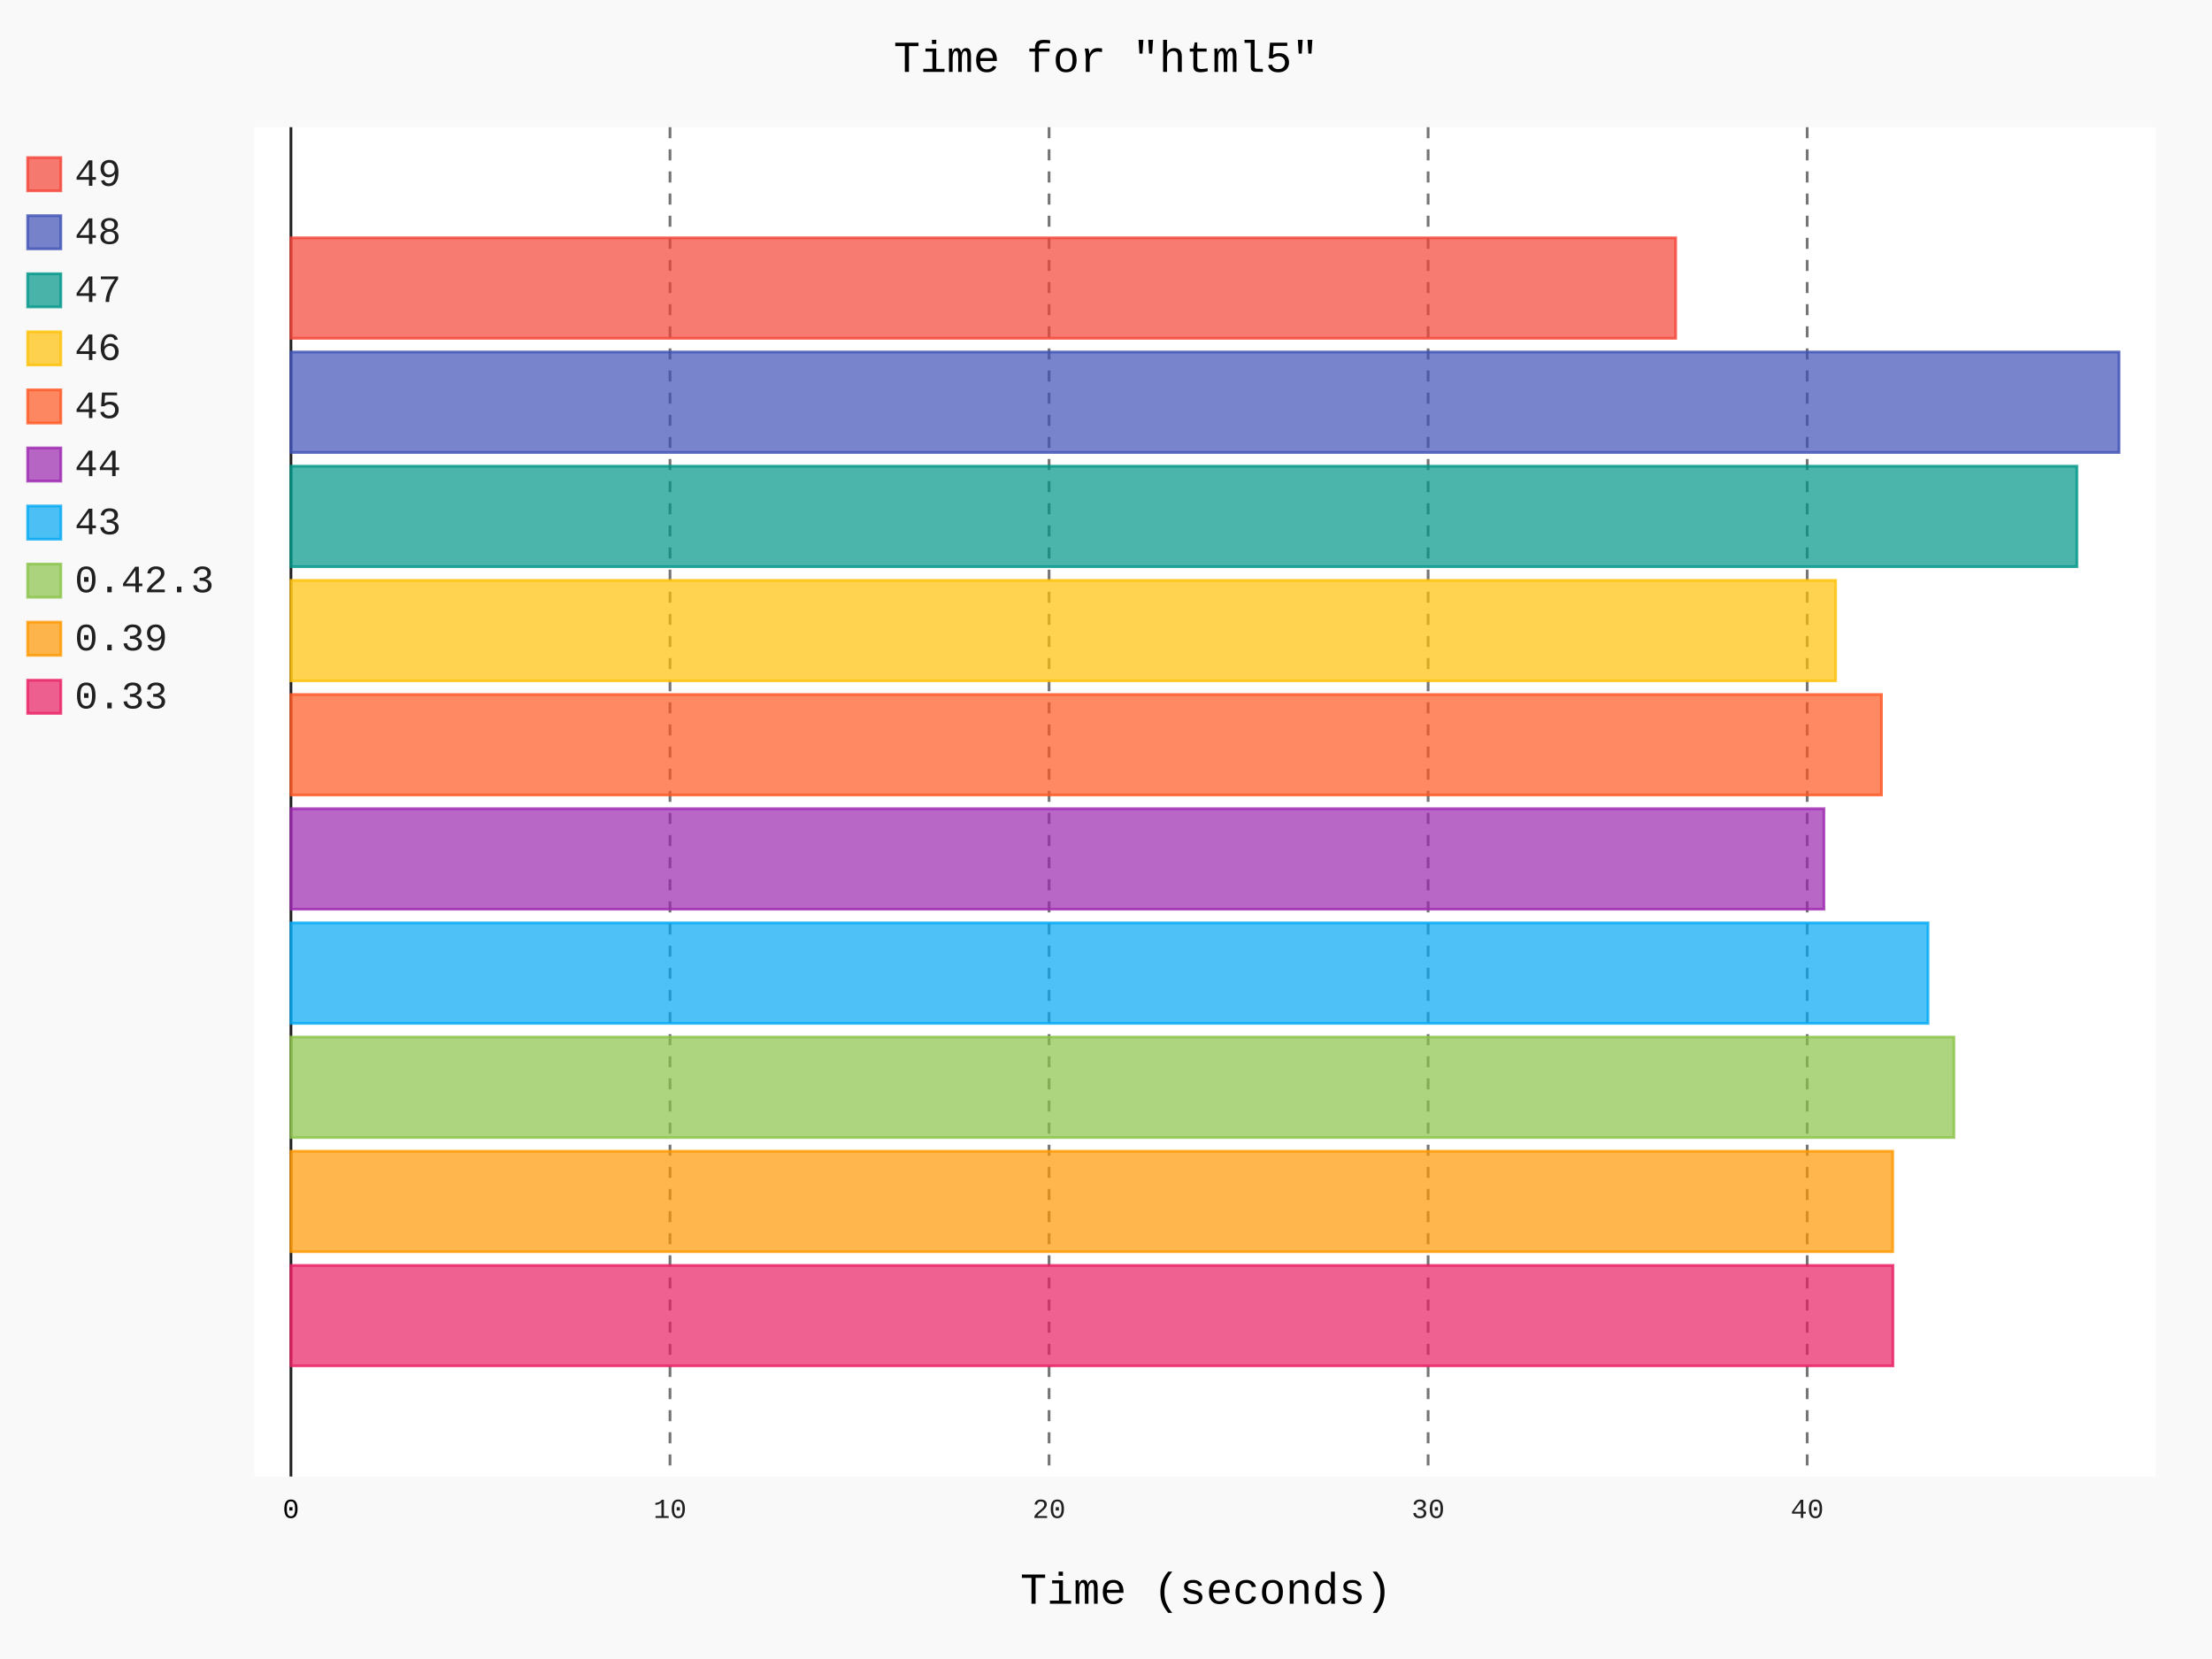
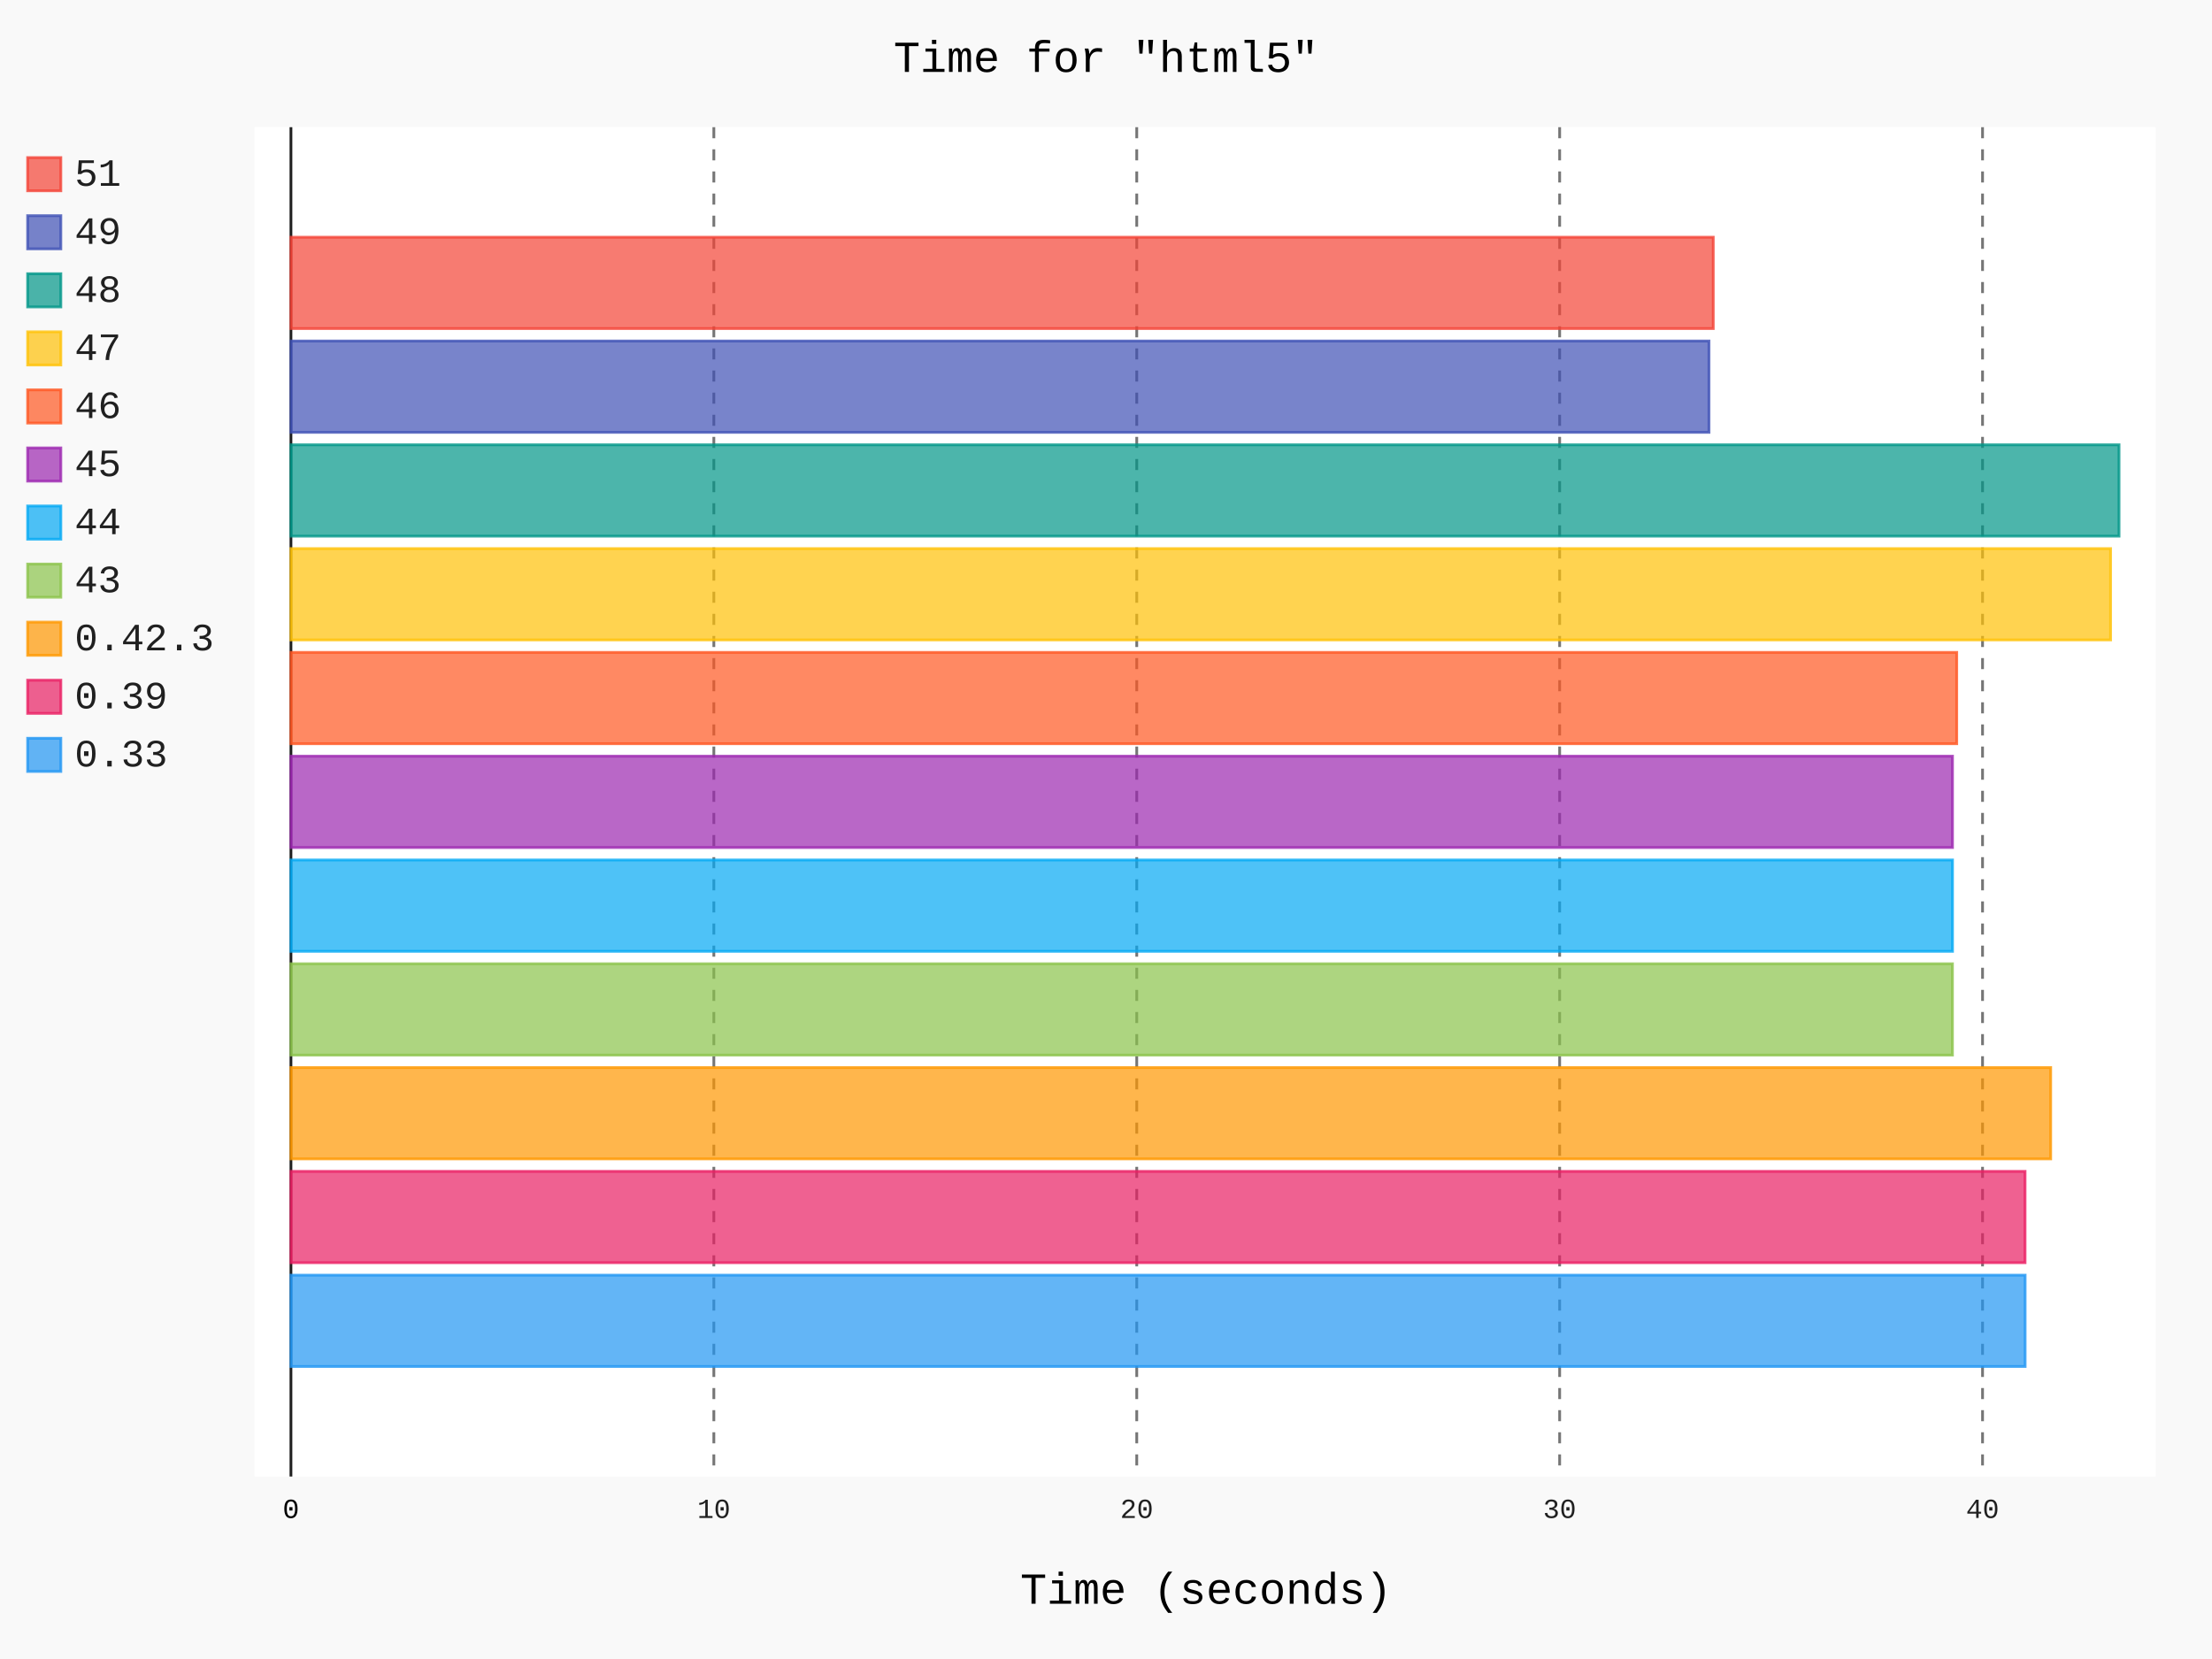
- <svg xmlns="http://www.w3.org/2000/svg" class="pygal-chart" id="chart-762dc4cd-f245-411f-808e-dad23d8fe15b" viewBox="0 0 800 600">
+ <svg xmlns="http://www.w3.org/2000/svg" class="pygal-chart" id="chart-bb81cf02-aef3-43e5-88e8-6369f1a00585" viewBox="0 0 800 600">
  <defs>
-     <style type="text/css">#chart-762dc4cd-f245-411f-808e-dad23d8fe15b{-webkit-user-select:none;-webkit-font-smoothing:antialiased;font-family:Consolas,"Liberation Mono",Menlo,Courier,monospace}#chart-762dc4cd-f245-411f-808e-dad23d8fe15b .title{font-family:Consolas,"Liberation Mono",Menlo,Courier,monospace;font-size:16px}#chart-762dc4cd-f245-411f-808e-dad23d8fe15b .legends .legend text{font-family:Consolas,"Liberation Mono",Menlo,Courier,monospace;font-size:14px}#chart-762dc4cd-f245-411f-808e-dad23d8fe15b .axis text{font-family:Consolas,"Liberation Mono",Menlo,Courier,monospace;font-size:10px}#chart-762dc4cd-f245-411f-808e-dad23d8fe15b .axis text.major{font-family:Consolas,"Liberation Mono",Menlo,Courier,monospace;font-size:10px}#chart-762dc4cd-f245-411f-808e-dad23d8fe15b .text-overlay text.value{font-family:Consolas,"Liberation Mono",Menlo,Courier,monospace;font-size:16px}#chart-762dc4cd-f245-411f-808e-dad23d8fe15b .text-overlay text.label{font-family:Consolas,"Liberation Mono",Menlo,Courier,monospace;font-size:10px}#chart-762dc4cd-f245-411f-808e-dad23d8fe15b .tooltip{font-family:Consolas,"Liberation Mono",Menlo,Courier,monospace;font-size:14px}#chart-762dc4cd-f245-411f-808e-dad23d8fe15b text.no_data{font-family:Consolas,"Liberation Mono",Menlo,Courier,monospace;font-size:64px}
- #chart-762dc4cd-f245-411f-808e-dad23d8fe15b{background-color:rgba(249,249,249,1)}#chart-762dc4cd-f245-411f-808e-dad23d8fe15b path,#chart-762dc4cd-f245-411f-808e-dad23d8fe15b line,#chart-762dc4cd-f245-411f-808e-dad23d8fe15b rect,#chart-762dc4cd-f245-411f-808e-dad23d8fe15b circle{-webkit-transition:150ms;-moz-transition:150ms;transition:150ms}#chart-762dc4cd-f245-411f-808e-dad23d8fe15b .graph &gt; .background{fill:rgba(249,249,249,1)}#chart-762dc4cd-f245-411f-808e-dad23d8fe15b .plot &gt; .background{fill:rgba(255,255,255,1)}#chart-762dc4cd-f245-411f-808e-dad23d8fe15b .graph{fill:rgba(0,0,0,.87)}#chart-762dc4cd-f245-411f-808e-dad23d8fe15b text.no_data{fill:rgba(0,0,0,1)}#chart-762dc4cd-f245-411f-808e-dad23d8fe15b .title{fill:rgba(0,0,0,1)}#chart-762dc4cd-f245-411f-808e-dad23d8fe15b .legends .legend text{fill:rgba(0,0,0,.87)}#chart-762dc4cd-f245-411f-808e-dad23d8fe15b .legends .legend:hover text{fill:rgba(0,0,0,1)}#chart-762dc4cd-f245-411f-808e-dad23d8fe15b .axis .line{stroke:rgba(0,0,0,1)}#chart-762dc4cd-f245-411f-808e-dad23d8fe15b .axis .guide.line{stroke:rgba(0,0,0,.54)}#chart-762dc4cd-f245-411f-808e-dad23d8fe15b .axis .major.line{stroke:rgba(0,0,0,.87)}#chart-762dc4cd-f245-411f-808e-dad23d8fe15b .axis text.major{fill:rgba(0,0,0,1)}#chart-762dc4cd-f245-411f-808e-dad23d8fe15b .axis.y .guides:hover .guide.line,#chart-762dc4cd-f245-411f-808e-dad23d8fe15b .line-graph .axis.x .guides:hover .guide.line,#chart-762dc4cd-f245-411f-808e-dad23d8fe15b .stackedline-graph .axis.x .guides:hover .guide.line,#chart-762dc4cd-f245-411f-808e-dad23d8fe15b .xy-graph .axis.x .guides:hover .guide.line{stroke:rgba(0,0,0,1)}#chart-762dc4cd-f245-411f-808e-dad23d8fe15b .axis .guides:hover text{fill:rgba(0,0,0,1)}#chart-762dc4cd-f245-411f-808e-dad23d8fe15b .reactive{fill-opacity:.7;stroke-opacity:.8}#chart-762dc4cd-f245-411f-808e-dad23d8fe15b .ci{stroke:rgba(0,0,0,.87)}#chart-762dc4cd-f245-411f-808e-dad23d8fe15b .reactive.active,#chart-762dc4cd-f245-411f-808e-dad23d8fe15b .active .reactive{fill-opacity:.8;stroke-opacity:.9;stroke-width:4}#chart-762dc4cd-f245-411f-808e-dad23d8fe15b .ci .reactive.active{stroke-width:1.5}#chart-762dc4cd-f245-411f-808e-dad23d8fe15b .series text{fill:rgba(0,0,0,1)}#chart-762dc4cd-f245-411f-808e-dad23d8fe15b .tooltip rect{fill:rgba(255,255,255,1);stroke:rgba(0,0,0,1);-webkit-transition:opacity 150ms;-moz-transition:opacity 150ms;transition:opacity 150ms}#chart-762dc4cd-f245-411f-808e-dad23d8fe15b .tooltip .label{fill:rgba(0,0,0,.87)}#chart-762dc4cd-f245-411f-808e-dad23d8fe15b .tooltip .label{fill:rgba(0,0,0,.87)}#chart-762dc4cd-f245-411f-808e-dad23d8fe15b .tooltip .legend{font-size:.8em;fill:rgba(0,0,0,.54)}#chart-762dc4cd-f245-411f-808e-dad23d8fe15b .tooltip .x_label{font-size:.6em;fill:rgba(0,0,0,1)}#chart-762dc4cd-f245-411f-808e-dad23d8fe15b .tooltip .xlink{font-size:.5em;text-decoration:underline}#chart-762dc4cd-f245-411f-808e-dad23d8fe15b .tooltip .value{font-size:1.5em}#chart-762dc4cd-f245-411f-808e-dad23d8fe15b .bound{font-size:.5em}#chart-762dc4cd-f245-411f-808e-dad23d8fe15b .max-value{font-size:.75em;fill:rgba(0,0,0,.54)}#chart-762dc4cd-f245-411f-808e-dad23d8fe15b .map-element{fill:rgba(255,255,255,1);stroke:rgba(0,0,0,.54) !important}#chart-762dc4cd-f245-411f-808e-dad23d8fe15b .map-element .reactive{fill-opacity:inherit;stroke-opacity:inherit}#chart-762dc4cd-f245-411f-808e-dad23d8fe15b .color-0,#chart-762dc4cd-f245-411f-808e-dad23d8fe15b .color-0 a:visited{stroke:#F44336;fill:#F44336}#chart-762dc4cd-f245-411f-808e-dad23d8fe15b .color-1,#chart-762dc4cd-f245-411f-808e-dad23d8fe15b .color-1 a:visited{stroke:#3F51B5;fill:#3F51B5}#chart-762dc4cd-f245-411f-808e-dad23d8fe15b .color-2,#chart-762dc4cd-f245-411f-808e-dad23d8fe15b .color-2 a:visited{stroke:#009688;fill:#009688}#chart-762dc4cd-f245-411f-808e-dad23d8fe15b .color-3,#chart-762dc4cd-f245-411f-808e-dad23d8fe15b .color-3 a:visited{stroke:#FFC107;fill:#FFC107}#chart-762dc4cd-f245-411f-808e-dad23d8fe15b .color-4,#chart-762dc4cd-f245-411f-808e-dad23d8fe15b .color-4 a:visited{stroke:#FF5722;fill:#FF5722}#chart-762dc4cd-f245-411f-808e-dad23d8fe15b .color-5,#chart-762dc4cd-f245-411f-808e-dad23d8fe15b .color-5 a:visited{stroke:#9C27B0;fill:#9C27B0}#chart-762dc4cd-f245-411f-808e-dad23d8fe15b .color-6,#chart-762dc4cd-f245-411f-808e-dad23d8fe15b .color-6 a:visited{stroke:#03A9F4;fill:#03A9F4}#chart-762dc4cd-f245-411f-808e-dad23d8fe15b .color-7,#chart-762dc4cd-f245-411f-808e-dad23d8fe15b .color-7 a:visited{stroke:#8BC34A;fill:#8BC34A}#chart-762dc4cd-f245-411f-808e-dad23d8fe15b .color-8,#chart-762dc4cd-f245-411f-808e-dad23d8fe15b .color-8 a:visited{stroke:#FF9800;fill:#FF9800}#chart-762dc4cd-f245-411f-808e-dad23d8fe15b .color-9,#chart-762dc4cd-f245-411f-808e-dad23d8fe15b .color-9 a:visited{stroke:#E91E63;fill:#E91E63}#chart-762dc4cd-f245-411f-808e-dad23d8fe15b .text-overlay .color-0 text{fill:black}#chart-762dc4cd-f245-411f-808e-dad23d8fe15b .text-overlay .color-1 text{fill:black}#chart-762dc4cd-f245-411f-808e-dad23d8fe15b .text-overlay .color-2 text{fill:black}#chart-762dc4cd-f245-411f-808e-dad23d8fe15b .text-overlay .color-3 text{fill:black}#chart-762dc4cd-f245-411f-808e-dad23d8fe15b .text-overlay .color-4 text{fill:black}#chart-762dc4cd-f245-411f-808e-dad23d8fe15b .text-overlay .color-5 text{fill:black}#chart-762dc4cd-f245-411f-808e-dad23d8fe15b .text-overlay .color-6 text{fill:black}#chart-762dc4cd-f245-411f-808e-dad23d8fe15b .text-overlay .color-7 text{fill:black}#chart-762dc4cd-f245-411f-808e-dad23d8fe15b .text-overlay .color-8 text{fill:black}#chart-762dc4cd-f245-411f-808e-dad23d8fe15b .text-overlay .color-9 text{fill:black}
- #chart-762dc4cd-f245-411f-808e-dad23d8fe15b text.no_data{text-anchor:middle}#chart-762dc4cd-f245-411f-808e-dad23d8fe15b .guide.line{fill:none}#chart-762dc4cd-f245-411f-808e-dad23d8fe15b .centered{text-anchor:middle}#chart-762dc4cd-f245-411f-808e-dad23d8fe15b .title{text-anchor:middle}#chart-762dc4cd-f245-411f-808e-dad23d8fe15b .legends .legend text{fill-opacity:1}#chart-762dc4cd-f245-411f-808e-dad23d8fe15b .axis.x text{text-anchor:middle}#chart-762dc4cd-f245-411f-808e-dad23d8fe15b .axis.x:not(.web) text[transform]{text-anchor:start}#chart-762dc4cd-f245-411f-808e-dad23d8fe15b .axis.x:not(.web) text[transform].backwards{text-anchor:end}#chart-762dc4cd-f245-411f-808e-dad23d8fe15b .axis.y text{text-anchor:end}#chart-762dc4cd-f245-411f-808e-dad23d8fe15b .axis.y text[transform].backwards{text-anchor:start}#chart-762dc4cd-f245-411f-808e-dad23d8fe15b .axis.y2 text{text-anchor:start}#chart-762dc4cd-f245-411f-808e-dad23d8fe15b .axis.y2 text[transform].backwards{text-anchor:end}#chart-762dc4cd-f245-411f-808e-dad23d8fe15b .axis .guide.line{stroke-dasharray:4,4}#chart-762dc4cd-f245-411f-808e-dad23d8fe15b .axis .major.guide.line{stroke-dasharray:6,6}#chart-762dc4cd-f245-411f-808e-dad23d8fe15b .horizontal .axis.y .guide.line,#chart-762dc4cd-f245-411f-808e-dad23d8fe15b .horizontal .axis.y2 .guide.line,#chart-762dc4cd-f245-411f-808e-dad23d8fe15b .vertical .axis.x .guide.line{opacity:0}#chart-762dc4cd-f245-411f-808e-dad23d8fe15b .horizontal .axis.always_show .guide.line,#chart-762dc4cd-f245-411f-808e-dad23d8fe15b .vertical .axis.always_show .guide.line{opacity:1 !important}#chart-762dc4cd-f245-411f-808e-dad23d8fe15b .axis.y .guides:hover .guide.line,#chart-762dc4cd-f245-411f-808e-dad23d8fe15b .axis.y2 .guides:hover .guide.line,#chart-762dc4cd-f245-411f-808e-dad23d8fe15b .axis.x .guides:hover .guide.line{opacity:1}#chart-762dc4cd-f245-411f-808e-dad23d8fe15b .axis .guides:hover text{opacity:1}#chart-762dc4cd-f245-411f-808e-dad23d8fe15b .nofill{fill:none}#chart-762dc4cd-f245-411f-808e-dad23d8fe15b .subtle-fill{fill-opacity:.2}#chart-762dc4cd-f245-411f-808e-dad23d8fe15b .dot{stroke-width:1px;fill-opacity:1}#chart-762dc4cd-f245-411f-808e-dad23d8fe15b .dot.active{stroke-width:5px}#chart-762dc4cd-f245-411f-808e-dad23d8fe15b .dot.negative{fill:transparent}#chart-762dc4cd-f245-411f-808e-dad23d8fe15b text,#chart-762dc4cd-f245-411f-808e-dad23d8fe15b tspan{stroke:none !important}#chart-762dc4cd-f245-411f-808e-dad23d8fe15b .series text.active{opacity:1}#chart-762dc4cd-f245-411f-808e-dad23d8fe15b .tooltip rect{fill-opacity:.95;stroke-width:.5}#chart-762dc4cd-f245-411f-808e-dad23d8fe15b .tooltip text{fill-opacity:1}#chart-762dc4cd-f245-411f-808e-dad23d8fe15b .showable{visibility:hidden}#chart-762dc4cd-f245-411f-808e-dad23d8fe15b .showable.shown{visibility:visible}#chart-762dc4cd-f245-411f-808e-dad23d8fe15b .gauge-background{fill:rgba(229,229,229,1);stroke:none}#chart-762dc4cd-f245-411f-808e-dad23d8fe15b .bg-lines{stroke:rgba(249,249,249,1);stroke-width:2px}</style>
+     <style type="text/css">#chart-bb81cf02-aef3-43e5-88e8-6369f1a00585{-webkit-user-select:none;-webkit-font-smoothing:antialiased;font-family:Consolas,"Liberation Mono",Menlo,Courier,monospace}#chart-bb81cf02-aef3-43e5-88e8-6369f1a00585 .title{font-family:Consolas,"Liberation Mono",Menlo,Courier,monospace;font-size:16px}#chart-bb81cf02-aef3-43e5-88e8-6369f1a00585 .legends .legend text{font-family:Consolas,"Liberation Mono",Menlo,Courier,monospace;font-size:14px}#chart-bb81cf02-aef3-43e5-88e8-6369f1a00585 .axis text{font-family:Consolas,"Liberation Mono",Menlo,Courier,monospace;font-size:10px}#chart-bb81cf02-aef3-43e5-88e8-6369f1a00585 .axis text.major{font-family:Consolas,"Liberation Mono",Menlo,Courier,monospace;font-size:10px}#chart-bb81cf02-aef3-43e5-88e8-6369f1a00585 .text-overlay text.value{font-family:Consolas,"Liberation Mono",Menlo,Courier,monospace;font-size:16px}#chart-bb81cf02-aef3-43e5-88e8-6369f1a00585 .text-overlay text.label{font-family:Consolas,"Liberation Mono",Menlo,Courier,monospace;font-size:10px}#chart-bb81cf02-aef3-43e5-88e8-6369f1a00585 .tooltip{font-family:Consolas,"Liberation Mono",Menlo,Courier,monospace;font-size:14px}#chart-bb81cf02-aef3-43e5-88e8-6369f1a00585 text.no_data{font-family:Consolas,"Liberation Mono",Menlo,Courier,monospace;font-size:64px}
+ #chart-bb81cf02-aef3-43e5-88e8-6369f1a00585{background-color:rgba(249,249,249,1)}#chart-bb81cf02-aef3-43e5-88e8-6369f1a00585 path,#chart-bb81cf02-aef3-43e5-88e8-6369f1a00585 line,#chart-bb81cf02-aef3-43e5-88e8-6369f1a00585 rect,#chart-bb81cf02-aef3-43e5-88e8-6369f1a00585 circle{-webkit-transition:150ms;-moz-transition:150ms;transition:150ms}#chart-bb81cf02-aef3-43e5-88e8-6369f1a00585 .graph &gt; .background{fill:rgba(249,249,249,1)}#chart-bb81cf02-aef3-43e5-88e8-6369f1a00585 .plot &gt; .background{fill:rgba(255,255,255,1)}#chart-bb81cf02-aef3-43e5-88e8-6369f1a00585 .graph{fill:rgba(0,0,0,.87)}#chart-bb81cf02-aef3-43e5-88e8-6369f1a00585 text.no_data{fill:rgba(0,0,0,1)}#chart-bb81cf02-aef3-43e5-88e8-6369f1a00585 .title{fill:rgba(0,0,0,1)}#chart-bb81cf02-aef3-43e5-88e8-6369f1a00585 .legends .legend text{fill:rgba(0,0,0,.87)}#chart-bb81cf02-aef3-43e5-88e8-6369f1a00585 .legends .legend:hover text{fill:rgba(0,0,0,1)}#chart-bb81cf02-aef3-43e5-88e8-6369f1a00585 .axis .line{stroke:rgba(0,0,0,1)}#chart-bb81cf02-aef3-43e5-88e8-6369f1a00585 .axis .guide.line{stroke:rgba(0,0,0,.54)}#chart-bb81cf02-aef3-43e5-88e8-6369f1a00585 .axis .major.line{stroke:rgba(0,0,0,.87)}#chart-bb81cf02-aef3-43e5-88e8-6369f1a00585 .axis text.major{fill:rgba(0,0,0,1)}#chart-bb81cf02-aef3-43e5-88e8-6369f1a00585 .axis.y .guides:hover .guide.line,#chart-bb81cf02-aef3-43e5-88e8-6369f1a00585 .line-graph .axis.x .guides:hover .guide.line,#chart-bb81cf02-aef3-43e5-88e8-6369f1a00585 .stackedline-graph .axis.x .guides:hover .guide.line,#chart-bb81cf02-aef3-43e5-88e8-6369f1a00585 .xy-graph .axis.x .guides:hover .guide.line{stroke:rgba(0,0,0,1)}#chart-bb81cf02-aef3-43e5-88e8-6369f1a00585 .axis .guides:hover text{fill:rgba(0,0,0,1)}#chart-bb81cf02-aef3-43e5-88e8-6369f1a00585 .reactive{fill-opacity:.7;stroke-opacity:.8}#chart-bb81cf02-aef3-43e5-88e8-6369f1a00585 .ci{stroke:rgba(0,0,0,.87)}#chart-bb81cf02-aef3-43e5-88e8-6369f1a00585 .reactive.active,#chart-bb81cf02-aef3-43e5-88e8-6369f1a00585 .active .reactive{fill-opacity:.8;stroke-opacity:.9;stroke-width:4}#chart-bb81cf02-aef3-43e5-88e8-6369f1a00585 .ci .reactive.active{stroke-width:1.5}#chart-bb81cf02-aef3-43e5-88e8-6369f1a00585 .series text{fill:rgba(0,0,0,1)}#chart-bb81cf02-aef3-43e5-88e8-6369f1a00585 .tooltip rect{fill:rgba(255,255,255,1);stroke:rgba(0,0,0,1);-webkit-transition:opacity 150ms;-moz-transition:opacity 150ms;transition:opacity 150ms}#chart-bb81cf02-aef3-43e5-88e8-6369f1a00585 .tooltip .label{fill:rgba(0,0,0,.87)}#chart-bb81cf02-aef3-43e5-88e8-6369f1a00585 .tooltip .label{fill:rgba(0,0,0,.87)}#chart-bb81cf02-aef3-43e5-88e8-6369f1a00585 .tooltip .legend{font-size:.8em;fill:rgba(0,0,0,.54)}#chart-bb81cf02-aef3-43e5-88e8-6369f1a00585 .tooltip .x_label{font-size:.6em;fill:rgba(0,0,0,1)}#chart-bb81cf02-aef3-43e5-88e8-6369f1a00585 .tooltip .xlink{font-size:.5em;text-decoration:underline}#chart-bb81cf02-aef3-43e5-88e8-6369f1a00585 .tooltip .value{font-size:1.5em}#chart-bb81cf02-aef3-43e5-88e8-6369f1a00585 .bound{font-size:.5em}#chart-bb81cf02-aef3-43e5-88e8-6369f1a00585 .max-value{font-size:.75em;fill:rgba(0,0,0,.54)}#chart-bb81cf02-aef3-43e5-88e8-6369f1a00585 .map-element{fill:rgba(255,255,255,1);stroke:rgba(0,0,0,.54) !important}#chart-bb81cf02-aef3-43e5-88e8-6369f1a00585 .map-element .reactive{fill-opacity:inherit;stroke-opacity:inherit}#chart-bb81cf02-aef3-43e5-88e8-6369f1a00585 .color-0,#chart-bb81cf02-aef3-43e5-88e8-6369f1a00585 .color-0 a:visited{stroke:#F44336;fill:#F44336}#chart-bb81cf02-aef3-43e5-88e8-6369f1a00585 .color-1,#chart-bb81cf02-aef3-43e5-88e8-6369f1a00585 .color-1 a:visited{stroke:#3F51B5;fill:#3F51B5}#chart-bb81cf02-aef3-43e5-88e8-6369f1a00585 .color-2,#chart-bb81cf02-aef3-43e5-88e8-6369f1a00585 .color-2 a:visited{stroke:#009688;fill:#009688}#chart-bb81cf02-aef3-43e5-88e8-6369f1a00585 .color-3,#chart-bb81cf02-aef3-43e5-88e8-6369f1a00585 .color-3 a:visited{stroke:#FFC107;fill:#FFC107}#chart-bb81cf02-aef3-43e5-88e8-6369f1a00585 .color-4,#chart-bb81cf02-aef3-43e5-88e8-6369f1a00585 .color-4 a:visited{stroke:#FF5722;fill:#FF5722}#chart-bb81cf02-aef3-43e5-88e8-6369f1a00585 .color-5,#chart-bb81cf02-aef3-43e5-88e8-6369f1a00585 .color-5 a:visited{stroke:#9C27B0;fill:#9C27B0}#chart-bb81cf02-aef3-43e5-88e8-6369f1a00585 .color-6,#chart-bb81cf02-aef3-43e5-88e8-6369f1a00585 .color-6 a:visited{stroke:#03A9F4;fill:#03A9F4}#chart-bb81cf02-aef3-43e5-88e8-6369f1a00585 .color-7,#chart-bb81cf02-aef3-43e5-88e8-6369f1a00585 .color-7 a:visited{stroke:#8BC34A;fill:#8BC34A}#chart-bb81cf02-aef3-43e5-88e8-6369f1a00585 .color-8,#chart-bb81cf02-aef3-43e5-88e8-6369f1a00585 .color-8 a:visited{stroke:#FF9800;fill:#FF9800}#chart-bb81cf02-aef3-43e5-88e8-6369f1a00585 .color-9,#chart-bb81cf02-aef3-43e5-88e8-6369f1a00585 .color-9 a:visited{stroke:#E91E63;fill:#E91E63}#chart-bb81cf02-aef3-43e5-88e8-6369f1a00585 .color-10,#chart-bb81cf02-aef3-43e5-88e8-6369f1a00585 .color-10 a:visited{stroke:#2196F3;fill:#2196F3}#chart-bb81cf02-aef3-43e5-88e8-6369f1a00585 .text-overlay .color-0 text{fill:black}#chart-bb81cf02-aef3-43e5-88e8-6369f1a00585 .text-overlay .color-1 text{fill:black}#chart-bb81cf02-aef3-43e5-88e8-6369f1a00585 .text-overlay .color-2 text{fill:black}#chart-bb81cf02-aef3-43e5-88e8-6369f1a00585 .text-overlay .color-3 text{fill:black}#chart-bb81cf02-aef3-43e5-88e8-6369f1a00585 .text-overlay .color-4 text{fill:black}#chart-bb81cf02-aef3-43e5-88e8-6369f1a00585 .text-overlay .color-5 text{fill:black}#chart-bb81cf02-aef3-43e5-88e8-6369f1a00585 .text-overlay .color-6 text{fill:black}#chart-bb81cf02-aef3-43e5-88e8-6369f1a00585 .text-overlay .color-7 text{fill:black}#chart-bb81cf02-aef3-43e5-88e8-6369f1a00585 .text-overlay .color-8 text{fill:black}#chart-bb81cf02-aef3-43e5-88e8-6369f1a00585 .text-overlay .color-9 text{fill:black}#chart-bb81cf02-aef3-43e5-88e8-6369f1a00585 .text-overlay .color-10 text{fill:black}
+ #chart-bb81cf02-aef3-43e5-88e8-6369f1a00585 text.no_data{text-anchor:middle}#chart-bb81cf02-aef3-43e5-88e8-6369f1a00585 .guide.line{fill:none}#chart-bb81cf02-aef3-43e5-88e8-6369f1a00585 .centered{text-anchor:middle}#chart-bb81cf02-aef3-43e5-88e8-6369f1a00585 .title{text-anchor:middle}#chart-bb81cf02-aef3-43e5-88e8-6369f1a00585 .legends .legend text{fill-opacity:1}#chart-bb81cf02-aef3-43e5-88e8-6369f1a00585 .axis.x text{text-anchor:middle}#chart-bb81cf02-aef3-43e5-88e8-6369f1a00585 .axis.x:not(.web) text[transform]{text-anchor:start}#chart-bb81cf02-aef3-43e5-88e8-6369f1a00585 .axis.x:not(.web) text[transform].backwards{text-anchor:end}#chart-bb81cf02-aef3-43e5-88e8-6369f1a00585 .axis.y text{text-anchor:end}#chart-bb81cf02-aef3-43e5-88e8-6369f1a00585 .axis.y text[transform].backwards{text-anchor:start}#chart-bb81cf02-aef3-43e5-88e8-6369f1a00585 .axis.y2 text{text-anchor:start}#chart-bb81cf02-aef3-43e5-88e8-6369f1a00585 .axis.y2 text[transform].backwards{text-anchor:end}#chart-bb81cf02-aef3-43e5-88e8-6369f1a00585 .axis .guide.line{stroke-dasharray:4,4}#chart-bb81cf02-aef3-43e5-88e8-6369f1a00585 .axis .major.guide.line{stroke-dasharray:6,6}#chart-bb81cf02-aef3-43e5-88e8-6369f1a00585 .horizontal .axis.y .guide.line,#chart-bb81cf02-aef3-43e5-88e8-6369f1a00585 .horizontal .axis.y2 .guide.line,#chart-bb81cf02-aef3-43e5-88e8-6369f1a00585 .vertical .axis.x .guide.line{opacity:0}#chart-bb81cf02-aef3-43e5-88e8-6369f1a00585 .horizontal .axis.always_show .guide.line,#chart-bb81cf02-aef3-43e5-88e8-6369f1a00585 .vertical .axis.always_show .guide.line{opacity:1 !important}#chart-bb81cf02-aef3-43e5-88e8-6369f1a00585 .axis.y .guides:hover .guide.line,#chart-bb81cf02-aef3-43e5-88e8-6369f1a00585 .axis.y2 .guides:hover .guide.line,#chart-bb81cf02-aef3-43e5-88e8-6369f1a00585 .axis.x .guides:hover .guide.line{opacity:1}#chart-bb81cf02-aef3-43e5-88e8-6369f1a00585 .axis .guides:hover text{opacity:1}#chart-bb81cf02-aef3-43e5-88e8-6369f1a00585 .nofill{fill:none}#chart-bb81cf02-aef3-43e5-88e8-6369f1a00585 .subtle-fill{fill-opacity:.2}#chart-bb81cf02-aef3-43e5-88e8-6369f1a00585 .dot{stroke-width:1px;fill-opacity:1}#chart-bb81cf02-aef3-43e5-88e8-6369f1a00585 .dot.active{stroke-width:5px}#chart-bb81cf02-aef3-43e5-88e8-6369f1a00585 .dot.negative{fill:transparent}#chart-bb81cf02-aef3-43e5-88e8-6369f1a00585 text,#chart-bb81cf02-aef3-43e5-88e8-6369f1a00585 tspan{stroke:none !important}#chart-bb81cf02-aef3-43e5-88e8-6369f1a00585 .series text.active{opacity:1}#chart-bb81cf02-aef3-43e5-88e8-6369f1a00585 .tooltip rect{fill-opacity:.95;stroke-width:.5}#chart-bb81cf02-aef3-43e5-88e8-6369f1a00585 .tooltip text{fill-opacity:1}#chart-bb81cf02-aef3-43e5-88e8-6369f1a00585 .showable{visibility:hidden}#chart-bb81cf02-aef3-43e5-88e8-6369f1a00585 .showable.shown{visibility:visible}#chart-bb81cf02-aef3-43e5-88e8-6369f1a00585 .gauge-background{fill:rgba(229,229,229,1);stroke:none}#chart-bb81cf02-aef3-43e5-88e8-6369f1a00585 .bg-lines{stroke:rgba(249,249,249,1);stroke-width:2px}</style>
  </defs>
  <g class="graph horizontalbar-graph horizontal">
    <rect class="background" height="600" width="800" x="0" y="0" />
    <g class="plot" transform="translate(92, 46)">
      <rect class="background" height="488" width="687.6" x="0" y="0" />
      <g class="axis x always_show">
        <g class="guides">
          <path class="axis major line" d="M13.223 0 v488" />
          <text class="major" x="13.223" y="503.0">0</text>
        </g>
        <g class="guides">
-           <path class="guide line" d="M150.316 0 v488" />
-           <text class="" x="150.316" y="503.0">10</text>
+           <path class="guide line" d="M166.171 0 v488" />
+           <text class="" x="166.171" y="503.0">10</text>
        </g>
        <g class="guides">
-           <path class="guide line" d="M287.409 0 v488" />
-           <text class="" x="287.409" y="503.0">20</text>
+           <path class="guide line" d="M319.119 0 v488" />
+           <text class="" x="319.119" y="503.0">20</text>
        </g>
        <g class="guides">
-           <path class="guide line" d="M424.502 0 v488" />
-           <text class="" x="424.502" y="503.0">30</text>
+           <path class="guide line" d="M472.067 0 v488" />
+           <text class="" x="472.067" y="503.0">30</text>
        </g>
        <g class="guides">
-           <path class="guide line" d="M561.595 0 v488" />
-           <text class="" x="561.595" y="503.0">40</text>
+           <path class="guide line" d="M625.015 0 v488" />
+           <text class="" x="625.015" y="503.0">40</text>
+         </g>
+       </g>
+       <g class="series serie-10 color-10">
+         <g class="bars">
+           <g class="bar">
+             <rect class="rect reactive tooltip-trigger" height="33.034" rx="0" ry="0" width="627.196" x="13.223" y="415.175" />
+           </g>
        </g>
      </g>
      <g class="series serie-9 color-9">
        <g class="bars">
          <g class="bar">
-             <rect class="rect reactive tooltip-trigger" height="36.337" rx="0" ry="0" width="579.379" x="13.223" y="411.647" />
+             <rect class="rect reactive tooltip-trigger" height="33.034" rx="0" ry="0" width="627.17" x="13.223" y="377.637" />
          </g>
        </g>
      </g>
      <g class="series serie-8 color-8">
        <g class="bars">
          <g class="bar">
-             <rect class="rect reactive tooltip-trigger" height="36.337" rx="0" ry="0" width="579.307" x="13.223" y="370.354" />
+             <rect class="rect reactive tooltip-trigger" height="33.034" rx="0" ry="0" width="636.439" x="13.223" y="340.098" />
          </g>
        </g>
      </g>
      <g class="series serie-7 color-7">
        <g class="bars">
          <g class="bar">
-             <rect class="rect reactive tooltip-trigger" height="36.337" rx="0" ry="0" width="601.432" x="13.223" y="329.062" />
+             <rect class="rect reactive tooltip-trigger" height="33.034" rx="0" ry="0" width="600.908" x="13.223" y="302.56" />
          </g>
        </g>
      </g>
      <g class="series serie-6 color-6">
        <g class="bars">
          <g class="bar">
-             <rect class="rect reactive tooltip-trigger" height="36.337" rx="0" ry="0" width="592.063" x="13.223" y="287.77" />
+             <rect class="rect reactive tooltip-trigger" height="33.034" rx="0" ry="0" width="600.928" x="13.223" y="265.022" />
          </g>
        </g>
      </g>
      <g class="series serie-5 color-5">
        <g class="bars">
          <g class="bar">
-             <rect class="rect reactive tooltip-trigger" height="36.337" rx="0" ry="0" width="554.422" x="13.223" y="246.478" />
+             <rect class="rect reactive tooltip-trigger" height="33.034" rx="0" ry="0" width="600.921" x="13.223" y="227.483" />
          </g>
        </g>
      </g>
      <g class="series serie-4 color-4">
        <g class="bars">
          <g class="bar">
-             <rect class="rect reactive tooltip-trigger" height="36.337" rx="0" ry="0" width="575.239" x="13.223" y="205.185" />
+             <rect class="rect reactive tooltip-trigger" height="33.034" rx="0" ry="0" width="602.456" x="13.223" y="189.945" />
          </g>
        </g>
      </g>
      <g class="series serie-3 color-3">
        <g class="bars">
          <g class="bar">
-             <rect class="rect reactive tooltip-trigger" height="36.337" rx="0" ry="0" width="558.658" x="13.223" y="163.893" />
+             <rect class="rect reactive tooltip-trigger" height="33.034" rx="0" ry="0" width="658.103" x="13.223" y="152.406" />
          </g>
        </g>
      </g>
      <g class="series serie-2 color-2">
        <g class="bars">
          <g class="bar">
-             <rect class="rect reactive tooltip-trigger" height="36.337" rx="0" ry="0" width="645.916" x="13.223" y="122.601" />
+             <rect class="rect reactive tooltip-trigger" height="33.034" rx="0" ry="0" width="661.154" x="13.223" y="114.868" />
          </g>
        </g>
      </g>
      <g class="series serie-1 color-1">
        <g class="bars">
          <g class="bar">
-             <rect class="rect reactive tooltip-trigger" height="36.337" rx="0" ry="0" width="661.154" x="13.223" y="81.308" />
+             <rect class="rect reactive tooltip-trigger" height="33.034" rx="0" ry="0" width="512.859" x="13.223" y="77.329" />
          </g>
        </g>
      </g>
      <g class="series serie-0 color-0">
        <g class="bars">
          <g class="bar">
-             <rect class="rect reactive tooltip-trigger" height="36.337" rx="0" ry="0" width="500.809" x="13.223" y="40.016" />
+             <rect class="rect reactive tooltip-trigger" height="33.034" rx="0" ry="0" width="514.399" x="13.223" y="39.791" />
          </g>
        </g>
      </g>
    </g>
    <g class="titles">
      <text class="title plot_title" x="400.0" y="26">Time for "html5"</text>
      <text class="title" x="436.2" y="580">Time (seconds)</text>
    </g>
    <g class="plot overlay" transform="translate(92, 46)">
+       <g class="series serie-10 color-10" />
      <g class="series serie-9 color-9" />
      <g class="series serie-8 color-8" />
      <g class="series serie-7 color-7" />
      <g class="series serie-6 color-6" />
      <g class="series serie-5 color-5" />
      <g class="series serie-4 color-4" />
      <g class="series serie-3 color-3" />
      <g class="series serie-2 color-2" />
      <g class="series serie-1 color-1" />
      <g class="series serie-0 color-0" />
    </g>
    <g class="plot text-overlay" transform="translate(92, 46)">
+       <g class="series serie-10 color-10" />
      <g class="series serie-9 color-9" />
      <g class="series serie-8 color-8" />
      <g class="series serie-7 color-7" />
      <g class="series serie-6 color-6" />
      <g class="series serie-5 color-5" />
      <g class="series serie-4 color-4" />
      <g class="series serie-3 color-3" />
      <g class="series serie-2 color-2" />
      <g class="series serie-1 color-1" />
      <g class="series serie-0 color-0" />
    </g>
    <g class="plot tooltip-overlay" transform="translate(92, 46)">
      <g class="tooltip" style="opacity: 0" transform="translate(0 0)">
        <rect class="tooltip-box" height="0" rx="0" ry="0" width="0" />
        <g class="text" />
      </g>
    </g>
    <g class="legends" transform="translate(10, 56)">
      <g class="legend reactive activate-serie" id="activate-serie-0">
        <rect class="color-0 reactive" height="12" width="12" x="0.0" y="1.0" />
-         <text x="17.0" y="11.2">49</text>
+         <text x="17.0" y="11.2">51</text>
      </g>
      <g class="legend reactive activate-serie" id="activate-serie-1">
        <rect class="color-1 reactive" height="12" width="12" x="0.0" y="22.0" />
-         <text x="17.0" y="32.2">48</text>
+         <text x="17.0" y="32.2">49</text>
      </g>
      <g class="legend reactive activate-serie" id="activate-serie-2">
        <rect class="color-2 reactive" height="12" width="12" x="0.0" y="43.0" />
-         <text x="17.0" y="53.2">47</text>
+         <text x="17.0" y="53.2">48</text>
      </g>
      <g class="legend reactive activate-serie" id="activate-serie-3">
        <rect class="color-3 reactive" height="12" width="12" x="0.0" y="64.0" />
-         <text x="17.0" y="74.2">46</text>
+         <text x="17.0" y="74.2">47</text>
      </g>
      <g class="legend reactive activate-serie" id="activate-serie-4">
        <rect class="color-4 reactive" height="12" width="12" x="0.0" y="85.0" />
-         <text x="17.0" y="95.2">45</text>
+         <text x="17.0" y="95.2">46</text>
      </g>
      <g class="legend reactive activate-serie" id="activate-serie-5">
        <rect class="color-5 reactive" height="12" width="12" x="0.0" y="106.0" />
-         <text x="17.0" y="116.2">44</text>
+         <text x="17.0" y="116.2">45</text>
      </g>
      <g class="legend reactive activate-serie" id="activate-serie-6">
        <rect class="color-6 reactive" height="12" width="12" x="0.0" y="127.0" />
-         <text x="17.0" y="137.2">43</text>
+         <text x="17.0" y="137.2">44</text>
      </g>
      <g class="legend reactive activate-serie" id="activate-serie-7">
        <rect class="color-7 reactive" height="12" width="12" x="0.0" y="148.0" />
-         <text x="17.0" y="158.2">0.42.3</text>
+         <text x="17.0" y="158.2">43</text>
      </g>
      <g class="legend reactive activate-serie" id="activate-serie-8">
        <rect class="color-8 reactive" height="12" width="12" x="0.0" y="169.0" />
-         <text x="17.0" y="179.2">0.39</text>
+         <text x="17.0" y="179.2">0.42.3</text>
      </g>
      <g class="legend reactive activate-serie" id="activate-serie-9">
        <rect class="color-9 reactive" height="12" width="12" x="0.0" y="190.0" />
-         <text x="17.0" y="200.2">0.33</text>
+         <text x="17.0" y="200.2">0.39</text>
+       </g>
+       <g class="legend reactive activate-serie" id="activate-serie-10">
+         <rect class="color-10 reactive" height="12" width="12" x="0.0" y="211.0" />
+         <text x="17.0" y="221.2">0.33</text>
      </g>
    </g>
    <g class="legends" transform="translate(790, 56)" />
  </g>
</svg>
